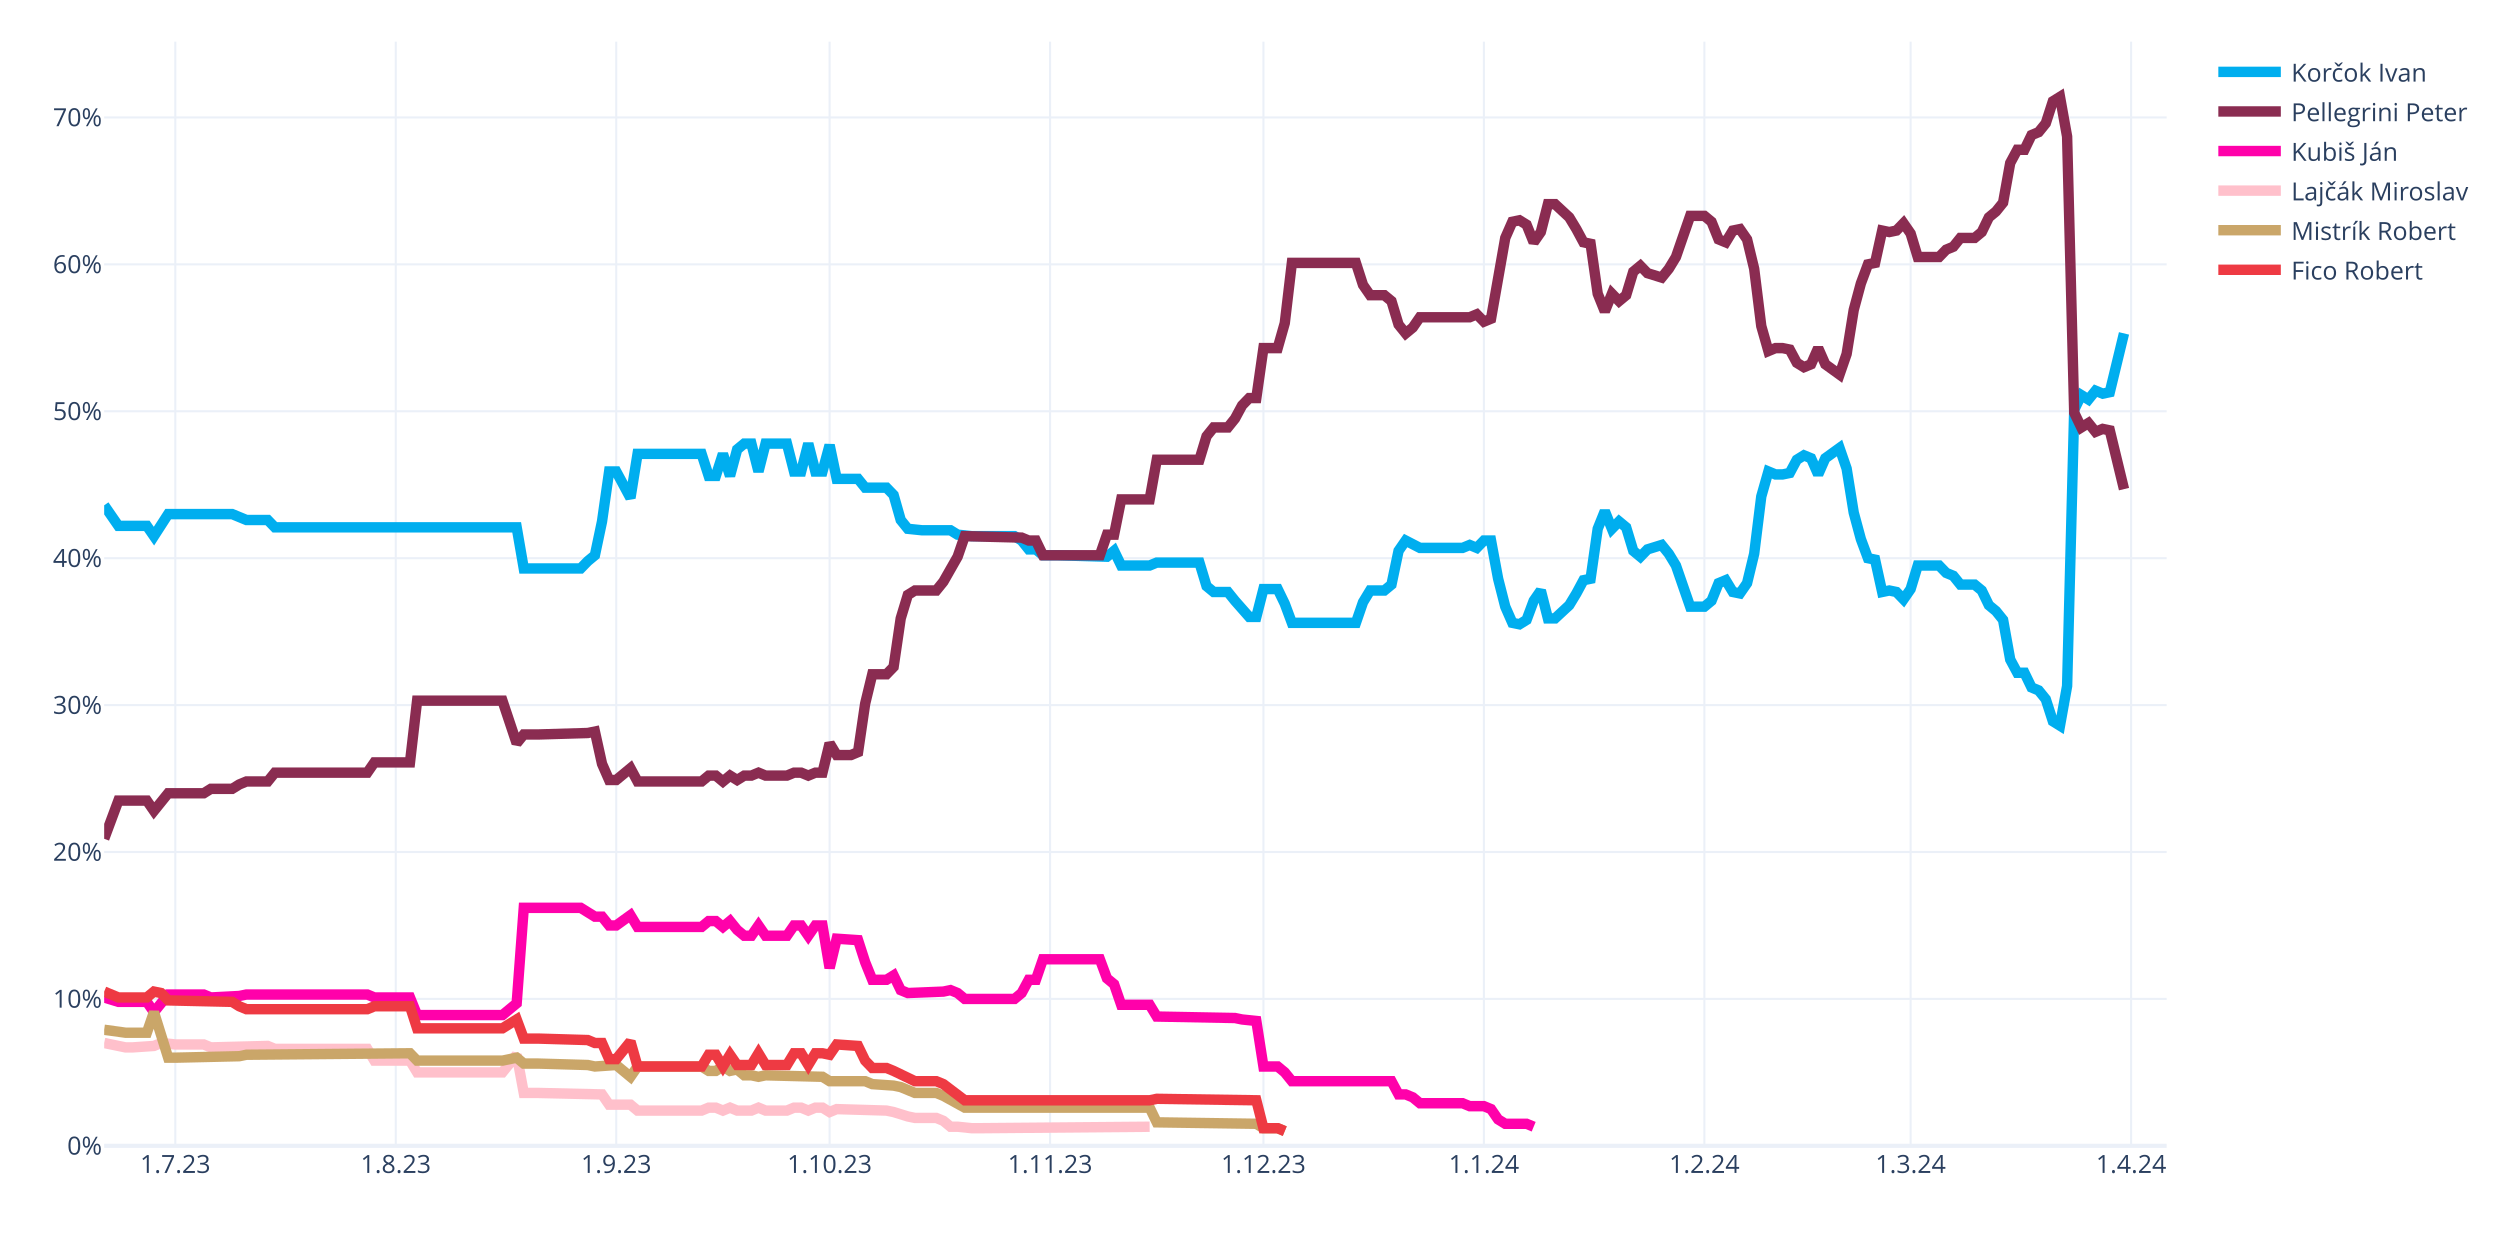
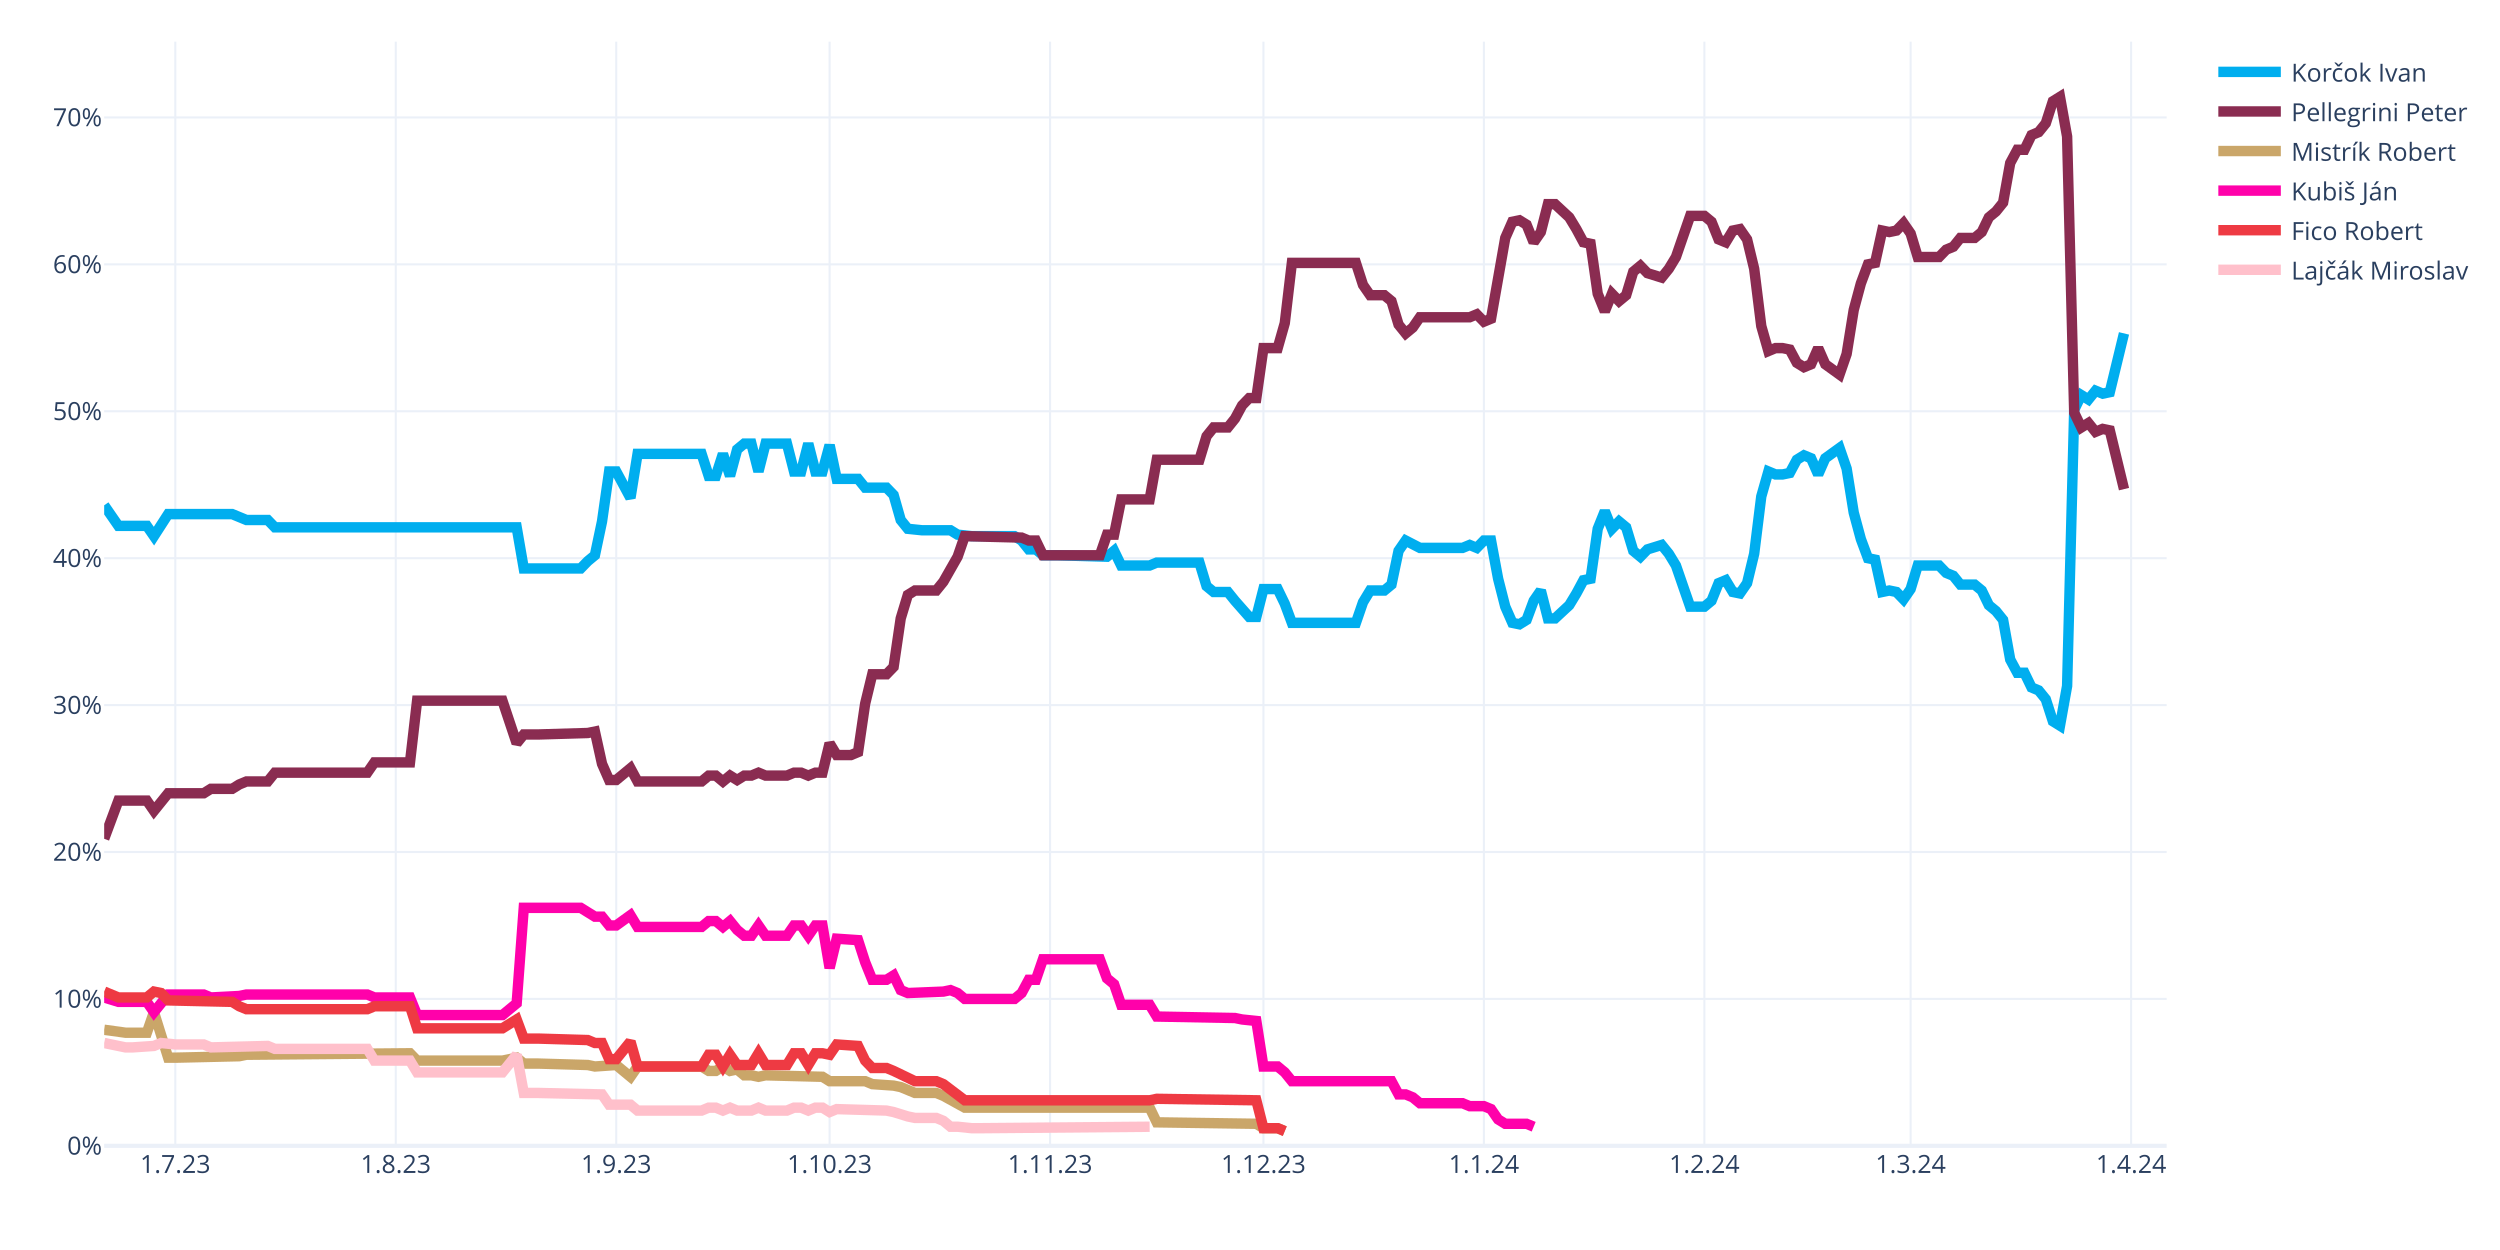
<svg xmlns="http://www.w3.org/2000/svg" class="main-svg" width="1200" height="600" style="" viewBox="0 0 1200 600">
  <rect x="0" y="0" width="1200" height="600" style="fill: rgb(255, 255, 255); fill-opacity: 1;" />
-   <defs id="defs-0186a0">
+   <defs id="defs-0e6cae">
    <g class="clips">
-       <clipPath id="clip0186a0xyplot" class="plotclip">
+       <clipPath id="clip0e6caexyplot" class="plotclip">
        <rect width="990" height="530" />
      </clipPath>
-       <clipPath class="axesclip" id="clip0186a0x">
+       <clipPath class="axesclip" id="clip0e6caex">
        <rect x="50" y="0" width="990" height="600" />
      </clipPath>
-       <clipPath class="axesclip" id="clip0186a0y">
+       <clipPath class="axesclip" id="clip0e6caey">
        <rect x="0" y="20" width="1200" height="530" />
      </clipPath>
-       <clipPath class="axesclip" id="clip0186a0xy">
+       <clipPath class="axesclip" id="clip0e6caexy">
        <rect x="50" y="20" width="990" height="530" />
      </clipPath>
    </g>
    <g class="gradients" />
    <g class="patterns" />
  </defs>
  <g class="bglayer" />
  <g class="layer-below">
    <g class="imagelayer" />
    <g class="shapelayer" />
  </g>
  <g class="cartesianlayer">
    <g class="subplot xy">
      <g class="layer-subplot">
        <g class="shapelayer" />
        <g class="imagelayer" />
      </g>
      <g class="minor-gridlayer">
        <g class="x" />
        <g class="y" />
      </g>
      <g class="gridlayer">
        <g class="x">
          <path class="xgrid crisp" transform="translate(84.14,0)" d="M0,20v530" style="stroke: rgb(235, 240, 248); stroke-opacity: 1; stroke-width: 1px;" />
          <path class="xgrid crisp" transform="translate(189.97,0)" d="M0,20v530" style="stroke: rgb(235, 240, 248); stroke-opacity: 1; stroke-width: 1px;" />
          <path class="xgrid crisp" transform="translate(295.79,0)" d="M0,20v530" style="stroke: rgb(235, 240, 248); stroke-opacity: 1; stroke-width: 1px;" />
          <path class="xgrid crisp" transform="translate(398.21,0)" d="M0,20v530" style="stroke: rgb(235, 240, 248); stroke-opacity: 1; stroke-width: 1px;" />
          <path class="xgrid crisp" transform="translate(504.03,0)" d="M0,20v530" style="stroke: rgb(235, 240, 248); stroke-opacity: 1; stroke-width: 1px;" />
          <path class="xgrid crisp" transform="translate(606.45,0)" d="M0,20v530" style="stroke: rgb(235, 240, 248); stroke-opacity: 1; stroke-width: 1px;" />
          <path class="xgrid crisp" transform="translate(712.28,0)" d="M0,20v530" style="stroke: rgb(235, 240, 248); stroke-opacity: 1; stroke-width: 1px;" />
          <path class="xgrid crisp" transform="translate(818.1,0)" d="M0,20v530" style="stroke: rgb(235, 240, 248); stroke-opacity: 1; stroke-width: 1px;" />
          <path class="xgrid crisp" transform="translate(917.1,0)" d="M0,20v530" style="stroke: rgb(235, 240, 248); stroke-opacity: 1; stroke-width: 1px;" />
          <path class="xgrid crisp" transform="translate(1022.93,0)" d="M0,20v530" style="stroke: rgb(235, 240, 248); stroke-opacity: 1; stroke-width: 1px;" />
        </g>
        <g class="y">
          <path class="ygrid crisp" transform="translate(0,479.48)" d="M50,0h990" style="stroke: rgb(235, 240, 248); stroke-opacity: 1; stroke-width: 1px;" />
          <path class="ygrid crisp" transform="translate(0,408.96)" d="M50,0h990" style="stroke: rgb(235, 240, 248); stroke-opacity: 1; stroke-width: 1px;" />
          <path class="ygrid crisp" transform="translate(0,338.45)" d="M50,0h990" style="stroke: rgb(235, 240, 248); stroke-opacity: 1; stroke-width: 1px;" />
          <path class="ygrid crisp" transform="translate(0,267.93)" d="M50,0h990" style="stroke: rgb(235, 240, 248); stroke-opacity: 1; stroke-width: 1px;" />
          <path class="ygrid crisp" transform="translate(0,197.41)" d="M50,0h990" style="stroke: rgb(235, 240, 248); stroke-opacity: 1; stroke-width: 1px;" />
          <path class="ygrid crisp" transform="translate(0,126.89)" d="M50,0h990" style="stroke: rgb(235, 240, 248); stroke-opacity: 1; stroke-width: 1px;" />
          <path class="ygrid crisp" transform="translate(0,56.37)" d="M50,0h990" style="stroke: rgb(235, 240, 248); stroke-opacity: 1; stroke-width: 1px;" />
        </g>
      </g>
      <g class="zerolinelayer">
        <path class="yzl zl crisp" transform="translate(0,550)" d="M50,0h990" style="stroke: rgb(235, 240, 248); stroke-opacity: 1; stroke-width: 2px;" />
      </g>
      <g class="layer-between">
        <g class="shapelayer" />
        <g class="imagelayer" />
      </g>
      <path class="xlines-below" />
      <path class="ylines-below" />
      <g class="overlines-below" />
      <g class="xaxislayer-below" />
      <g class="yaxislayer-below" />
      <g class="overaxes-below" />
      <g class="overplot">
-         <g class="xy" transform="translate(50,20)" clip-path="url(#clip0186a0xyplot)">
+         <g class="xy" transform="translate(50,20)" clip-path="url(#clip0e6caexyplot)">
          <g class="scatterlayer mlayer">
-             <g class="trace scatter trace79de71" style="stroke-miterlimit: 2; opacity: 1;">
+             <g class="trace scatter trace60ba06" style="stroke-miterlimit: 2; opacity: 1;">
              <g class="fills" />
              <g class="errorbars" />
              <g class="lines">
                <path class="js-line" d="M0,222.54L6.83,232.41L10.24,232.41L20.48,232.41L23.9,237.35L30.72,226.77L34.14,226.77L61.45,226.77L64.86,228.18L68.28,229.59L71.69,229.59L78.52,229.59L81.93,233.12L198,233.12L201.41,252.86L228.72,252.86L232.14,249.34L235.55,246.52L238.97,230.3L242.38,206.32L245.79,206.32L252.62,219.01L256.03,197.86L286.76,197.86L290.17,208.44L293.59,208.44L297,197.86L300.41,208.44L303.83,195.74L307.24,192.92L310.66,192.92L314.07,206.32L317.48,192.92L327.72,192.92L331.14,206.32L334.55,206.32L337.97,192.92L341.38,206.32L344.79,206.32L348.21,193.63L351.62,209.85L361.86,209.85L365.28,214.08L375.52,214.08L378.93,217.6L382.34,229.59L385.76,233.82L392.59,234.53L396,234.53L406.24,234.53L409.66,236.64L416.48,237.35L419.9,237.35L436.97,237.35L440.38,239.46L443.79,243.7L447.21,243.7L450.62,246.52L457.45,246.52L481.34,247.22L484.76,244.4L488.17,251.45L491.59,251.45L501.83,251.45L505.24,250.04L525.72,250.04L529.14,261.33L532.55,264.15L535.97,264.15L539.38,264.15L542.79,268.38L549.62,276.13L553.03,276.13L556.45,262.74L559.86,262.74L563.28,262.74L566.69,269.79L570.1,278.96L573.52,278.96L600.83,278.96L604.24,269.08L607.66,263.44L611.07,263.44L614.48,263.44L617.9,260.62L621.31,244.4L624.72,239.46L631.55,242.99L634.97,242.99L652.03,242.99L655.45,241.58L658.86,242.99L662.28,239.46L665.69,239.46L669.1,257.8L672.52,271.2L675.93,278.96L679.34,279.66L682.76,277.54L686.17,268.38L689.59,263.44L693,276.84L696.41,276.84L703.24,270.49L706.66,264.85L710.07,258.5L713.48,257.8L716.9,233.82L720.31,225.36L723.72,233.82L727.14,230.3L730.55,233.12L733.97,244.4L737.38,247.22L740.79,243.7L747.62,241.58L751.03,245.81L754.45,251.45L757.86,261.33L761.28,271.2L764.69,271.2L768.1,271.2L771.52,268.38L774.93,259.92L778.34,258.5L781.76,264.15L785.17,264.85L788.59,259.92L792,245.81L795.41,218.31L798.83,206.32L802.24,207.73L805.66,207.73L809.07,207.03L812.48,200.68L815.9,198.56L819.31,199.97L822.72,207.73L826.14,199.97L832.97,195.04L836.38,204.91L839.79,226.07L843.21,238.76L846.62,247.93L850.03,248.63L853.45,264.15L856.86,263.44L860.28,264.15L863.69,267.67L867.1,262.74L870.52,251.45L880.76,251.45L884.17,254.98L887.59,256.39L891,260.62L897.83,260.62L901.24,263.44L904.66,270.49L908.07,273.31L911.48,277.54L914.9,296.58L918.31,302.93L921.72,302.93L925.14,309.98L928.55,311.39L931.97,315.62L935.38,326.2L938.79,328.32L942.21,309.28L945.62,176.7L949.03,169.65L952.45,171.77L955.86,167.54L959.28,168.95L962.69,168.24L969.52,140.03" style="vector-effect: none; fill: none; stroke: rgb(0, 174, 239); stroke-opacity: 1; stroke-width: 5px; opacity: 1;" />
              </g>
              <g class="points" />
              <g class="text" />
            </g>
-             <g class="trace scatter traceeb2703" style="stroke-miterlimit: 2; opacity: 1;">
+             <g class="trace scatter traced0510f" style="stroke-miterlimit: 2; opacity: 1;">
              <g class="fills" />
              <g class="errorbars" />
              <g class="lines">
                <path class="js-line" d="M0,382.62L6.83,364.28L10.24,364.28L20.48,364.28L23.9,369.22L30.72,360.76L34.14,360.76L47.79,360.76L51.21,358.64L61.45,358.64L64.86,356.53L68.28,355.11L71.69,355.11L78.52,355.11L81.93,350.88L126.31,350.88L129.72,345.95L146.79,345.95L150.21,316.33L191.17,316.33L198,336.78L201.41,332.55L208.24,332.55L232.14,331.84L235.55,331.14L238.97,346.65L242.38,354.41L245.79,354.41L249.21,351.59L252.62,348.77L256.03,355.11L286.76,355.11L290.17,352.29L293.59,352.29L297,355.11L300.41,352.29L303.83,354.41L307.24,352.29L310.66,352.29L314.07,350.88L317.48,352.29L327.72,352.29L331.14,350.88L334.55,350.88L337.97,352.29L341.38,350.88L344.79,350.88L348.21,336.78L351.62,342.42L358.45,342.42L361.86,341.01L365.28,317.74L368.69,303.64L375.52,303.64L378.93,300.11L382.34,276.84L385.76,265.56L389.17,263.44L392.59,263.44L399.41,263.44L402.83,259.21L409.66,247.22L413.07,237.35L440.38,238.05L443.79,239.46L447.21,239.46L450.62,246.52L477.93,246.52L481.34,236.64L484.76,236.64L488.17,219.72L501.83,219.72L505.24,200.68L525.72,200.68L529.14,189.4L532.55,185.17L535.97,185.17L539.38,185.17L542.79,180.93L546.21,174.59L549.62,171.06L553.03,171.06L556.45,147.09L563.28,147.09L566.69,135.1L570.1,106.19L573.52,106.19L600.83,106.19L604.24,116.76L607.66,121.7L611.07,121.7L614.48,121.7L617.9,124.52L621.31,135.8L624.72,140.03L628.14,137.21L631.55,132.28L655.45,132.28L658.86,130.87L662.28,134.39L665.69,132.98L672.52,94.2L675.93,86.44L679.34,85.74L682.76,87.85L686.17,96.31L689.59,91.38L693,77.98L696.41,77.98L703.24,84.32L706.66,89.97L710.07,96.31L713.48,97.02L716.9,120.99L720.31,129.46L723.72,120.99L727.14,124.52L730.55,121.7L733.97,110.42L737.38,107.6L740.79,111.12L747.62,113.24L751.03,109.01L754.45,103.36L757.86,93.49L761.28,83.62L764.69,83.62L768.1,83.62L771.52,86.44L774.93,94.9L778.34,96.31L781.76,90.67L785.17,89.97L788.59,94.9L792,109.01L795.41,136.51L798.83,148.5L802.24,147.09L805.66,147.09L809.07,147.79L812.48,154.14L815.9,156.25L819.31,154.84L822.72,147.09L826.14,154.84L832.97,159.78L836.38,149.91L839.79,128.75L843.21,116.06L846.62,106.89L850.03,106.19L853.45,90.67L856.86,91.38L860.28,90.67L863.69,87.15L867.1,92.08L870.52,103.36L880.76,103.36L884.17,99.84L887.59,98.43L891,94.2L897.83,94.2L901.24,91.38L904.66,84.32L908.07,81.5L911.48,77.27L914.9,58.23L918.31,51.89L921.72,51.89L925.14,44.83L928.55,43.42L931.97,39.19L935.38,28.62L938.79,26.5L942.21,45.54L945.62,178.11L949.03,185.17L952.45,183.05L955.86,187.28L959.28,185.87L962.69,186.58L969.52,214.78" style="vector-effect: none; fill: none; stroke: rgb(138, 44, 81); stroke-opacity: 1; stroke-width: 5px; opacity: 1;" />
              </g>
              <g class="points" />
              <g class="text" />
            </g>
-             <g class="trace scatter trace0533a2" style="stroke-miterlimit: 2; opacity: 1;">
+             <g class="trace scatter traceb670d4" style="stroke-miterlimit: 2; opacity: 1;">
+               <g class="fills" />
+               <g class="errorbars" />
+               <g class="lines">
+                 <path class="js-line" d="M0,474.29L10.24,475.7L13.66,475.7L20.48,475.7L23.9,465.83L30.72,487.69L34.14,487.69L64.86,486.98L68.28,486.28L146.79,485.57L150.21,489.1L191.17,489.1L198,487.69L201.41,490.51L208.24,490.51L232.14,491.21L235.55,491.92L245.79,491.21L249.21,494.04L252.62,496.86L256.03,491.92L286.76,491.92L290.17,494.04L293.59,494.04L297,491.92L300.41,494.04L303.83,493.33L307.24,496.15L310.66,496.15L314.07,496.86L317.48,496.15L344.79,496.86L348.21,498.97L365.28,498.97L368.69,500.38L378.93,501.09L382.34,501.79L389.17,504.61L392.59,504.61L399.41,504.61L402.83,506.02L413.07,511.67L416.48,511.67L501.83,511.67L505.24,518.72L553.03,519.42L556.45,521.54L563.28,521.54L566.69,522.95" style="vector-effect: none; fill: none; stroke: rgb(202, 166, 105); stroke-opacity: 1; stroke-width: 5px; opacity: 1;" />
+               </g>
+               <g class="points" />
+               <g class="text" />
+             </g>
+             <g class="trace scatter trace861641" style="stroke-miterlimit: 2; opacity: 1;">
              <g class="fills" />
              <g class="errorbars" />
              <g class="lines">
                <path class="js-line" d="M0,458.78L6.83,460.89L10.24,460.89L20.48,460.89L23.9,465.83L30.72,457.37L34.14,457.37L47.79,457.37L51.21,458.78L64.86,458.07L68.28,457.37L126.31,457.37L129.72,458.78L146.79,458.78L150.21,467.24L191.17,467.24L198,461.6L201.41,415.76L208.24,415.76L228.72,415.76L232.14,417.88L235.55,419.99L238.97,419.99L242.38,424.22L245.79,424.22L252.62,419.29L256.03,424.93L286.76,424.93L290.17,422.11L293.59,422.11L297,424.93L300.41,422.11L303.83,426.34L307.24,429.16L310.66,429.16L314.07,424.22L317.48,429.16L327.72,429.16L331.14,424.22L334.55,424.22L337.97,429.16L341.38,424.22L344.79,424.22L348.21,444.67L351.62,430.57L361.86,431.27L365.28,441.85L368.69,450.31L372.1,450.31L375.52,450.31L378.93,448.2L382.34,455.25L385.76,456.66L402.83,455.96L406.24,455.25L409.66,456.66L413.07,459.48L436.97,459.48L440.38,456.66L443.79,450.31L447.21,450.31L450.62,440.44L457.45,440.44L477.93,440.44L481.34,449.61L484.76,452.43L488.17,462.3L501.83,462.3L505.24,467.94L542.79,468.65L546.21,469.35L553.03,470.06L556.45,491.92L563.28,491.92L566.69,494.74L570.1,498.97L573.52,498.97L617.9,498.97L621.31,505.32L624.72,505.32L628.14,506.73L631.55,509.55L634.97,509.55L652.03,509.55L655.45,510.96L662.28,510.96L665.69,512.37L669.1,517.31L672.52,519.42L682.76,519.42L686.17,520.83" style="vector-effect: none; fill: none; stroke: rgb(255, 1, 170); stroke-opacity: 1; stroke-width: 5px; opacity: 1;" />
              </g>
              <g class="points" />
              <g class="text" />
            </g>
-             <g class="trace scatter trace3b43bd" style="stroke-miterlimit: 2; opacity: 1;">
+             <g class="trace scatter tracef48a9e" style="stroke-miterlimit: 2; opacity: 1;">
+               <g class="fills" />
+               <g class="errorbars" />
+               <g class="lines">
+                 <path class="js-line" d="M0,455.96L6.83,458.78L10.24,458.78L20.48,458.78L23.9,455.96L27.31,456.66L30.72,460.19L61.45,460.89L64.86,463.01L68.28,464.42L71.69,464.42L126.31,464.42L129.72,463.01L146.79,463.01L150.21,473.59L191.17,473.59L198,469.35L201.41,478.52L208.24,478.52L232.14,479.23L235.55,480.64L238.97,480.64L242.38,488.39L245.79,488.39L249.21,484.16L252.62,479.93L256.03,491.92L286.76,491.92L290.17,486.28L293.59,486.28L297,491.92L300.41,486.28L303.83,491.21L310.66,491.21L314.07,485.57L317.48,491.21L320.9,491.21L327.72,491.21L331.14,485.57L334.55,485.57L337.97,491.21L341.38,485.57L344.79,485.57L348.21,486.28L351.62,481.34L361.86,482.05L365.28,489.1L368.69,492.63L372.1,492.63L375.52,492.63L378.93,494.04L389.17,498.97L392.59,498.97L399.41,498.97L402.83,500.38L413.07,508.14L416.48,508.14L501.83,508.14L505.24,507.43L553.03,508.14L556.45,521.54L563.28,521.54L566.69,522.95" style="vector-effect: none; fill: none; stroke: rgb(238, 58, 67); stroke-opacity: 1; stroke-width: 5px; opacity: 1;" />
+               </g>
+               <g class="points" />
+               <g class="text" />
+             </g>
+             <g class="trace scatter trace416c15" style="stroke-miterlimit: 2; opacity: 1;">
              <g class="fills" />
              <g class="errorbars" />
              <g class="lines">
                <path class="js-line" d="M0,480.64L10.24,482.75L13.66,482.75L23.9,482.05L27.31,480.64L34.14,481.34L37.55,481.34L47.79,481.34L51.21,482.75L78.52,482.05L81.93,483.46L126.31,483.46L129.72,489.1L146.79,489.1L150.21,494.74L191.17,494.74L198,486.28L201.41,504.61L208.24,504.61L238.97,505.32L242.38,510.25L252.62,510.25L256.03,513.08L286.76,513.08L290.17,511.67L293.59,511.67L297,513.08L300.41,511.67L303.83,513.08L310.66,513.08L314.07,511.67L317.48,513.08L320.9,513.08L327.72,513.08L331.14,511.67L334.55,511.67L337.97,513.08L341.38,511.67L344.79,511.67L348.21,513.78L351.62,512.37L375.52,513.08L378.93,513.78L385.76,515.9L389.17,516.6L399.41,516.6L402.83,518.01L406.24,520.83L409.66,520.83L416.48,521.54L419.9,521.54L501.83,520.83" style="vector-effect: none; fill: none; stroke: rgb(255, 192, 203); stroke-opacity: 1; stroke-width: 5px; opacity: 1;" />
-               </g>
-               <g class="points" />
-               <g class="text" />
-             </g>
-             <g class="trace scatter traceaa4f3a" style="stroke-miterlimit: 2; opacity: 1;">
-               <g class="fills" />
-               <g class="errorbars" />
-               <g class="lines">
-                 <path class="js-line" d="M0,474.29L10.24,475.7L13.66,475.7L20.48,475.7L23.9,465.83L30.72,487.69L34.14,487.69L64.86,486.98L68.28,486.28L146.79,485.57L150.21,489.1L191.17,489.1L198,487.69L201.41,490.51L208.24,490.51L232.14,491.21L235.55,491.92L245.79,491.21L249.21,494.04L252.62,496.86L256.03,491.92L286.76,491.92L290.17,494.04L293.59,494.04L297,491.92L300.41,494.04L303.83,493.33L307.24,496.15L310.66,496.15L314.07,496.86L317.48,496.15L344.79,496.86L348.21,498.97L365.28,498.97L368.69,500.38L378.93,501.09L382.34,501.79L389.17,504.61L392.59,504.61L399.41,504.61L402.83,506.02L413.07,511.67L416.48,511.67L501.83,511.67L505.24,518.72L553.03,519.42L556.45,521.54L563.28,521.54L566.69,522.95" style="vector-effect: none; fill: none; stroke: rgb(202, 166, 105); stroke-opacity: 1; stroke-width: 5px; opacity: 1;" />
-               </g>
-               <g class="points" />
-               <g class="text" />
-             </g>
-             <g class="trace scatter trace17270f" style="stroke-miterlimit: 2; opacity: 1;">
-               <g class="fills" />
-               <g class="errorbars" />
-               <g class="lines">
-                 <path class="js-line" d="M0,455.96L6.83,458.78L10.24,458.78L20.48,458.78L23.9,455.96L27.31,456.66L30.72,460.19L61.45,460.89L64.86,463.01L68.28,464.42L71.69,464.42L126.31,464.42L129.72,463.01L146.79,463.01L150.21,473.59L191.17,473.59L198,469.35L201.41,478.52L208.24,478.52L232.14,479.23L235.55,480.64L238.97,480.64L242.38,488.39L245.79,488.39L249.21,484.16L252.62,479.93L256.03,491.92L286.76,491.92L290.17,486.28L293.59,486.28L297,491.92L300.41,486.28L303.83,491.21L310.66,491.21L314.07,485.57L317.48,491.21L320.9,491.21L327.72,491.21L331.14,485.57L334.55,485.57L337.97,491.21L341.38,485.57L344.79,485.57L348.21,486.28L351.62,481.34L361.86,482.05L365.28,489.1L368.69,492.63L372.1,492.63L375.52,492.63L378.93,494.04L389.17,498.97L392.59,498.97L399.41,498.97L402.83,500.38L413.07,508.14L416.48,508.14L501.83,508.14L505.24,507.43L553.03,508.14L556.45,521.54L563.28,521.54L566.69,522.95" style="vector-effect: none; fill: none; stroke: rgb(238, 58, 67); stroke-opacity: 1; stroke-width: 5px; opacity: 1;" />
              </g>
              <g class="points" />
              <g class="text" />
            </g>
          </g>
        </g>
      </g>
      <path class="xlines-above crisp" d="M0,0" style="fill: none;" />
      <path class="ylines-above crisp" d="M0,0" style="fill: none;" />
      <g class="overlines-above" />
      <g class="xaxislayer-above">
        <g class="xtick">
          <text text-anchor="middle" x="0" y="563" transform="translate(84.14,0)" style="font-family: 'Open Sans', verdana, arial, sans-serif; font-size: 12px; fill: rgb(42, 63, 95); fill-opacity: 1; white-space: pre; opacity: 1;">1.7.23</text>
        </g>
        <g class="xtick">
          <text text-anchor="middle" x="0" y="563" style="font-family: 'Open Sans', verdana, arial, sans-serif; font-size: 12px; fill: rgb(42, 63, 95); fill-opacity: 1; white-space: pre; opacity: 1;" transform="translate(189.97,0)">1.8.23</text>
        </g>
        <g class="xtick">
          <text text-anchor="middle" x="0" y="563" style="font-family: 'Open Sans', verdana, arial, sans-serif; font-size: 12px; fill: rgb(42, 63, 95); fill-opacity: 1; white-space: pre; opacity: 1;" transform="translate(295.79,0)">1.9.23</text>
        </g>
        <g class="xtick">
          <text text-anchor="middle" x="0" y="563" style="font-family: 'Open Sans', verdana, arial, sans-serif; font-size: 12px; fill: rgb(42, 63, 95); fill-opacity: 1; white-space: pre; opacity: 1;" transform="translate(398.21,0)">1.10.23</text>
        </g>
        <g class="xtick">
          <text text-anchor="middle" x="0" y="563" style="font-family: 'Open Sans', verdana, arial, sans-serif; font-size: 12px; fill: rgb(42, 63, 95); fill-opacity: 1; white-space: pre; opacity: 1;" transform="translate(504.03,0)">1.11.23</text>
        </g>
        <g class="xtick">
          <text text-anchor="middle" x="0" y="563" style="font-family: 'Open Sans', verdana, arial, sans-serif; font-size: 12px; fill: rgb(42, 63, 95); fill-opacity: 1; white-space: pre; opacity: 1;" transform="translate(606.45,0)">1.12.23</text>
        </g>
        <g class="xtick">
          <text text-anchor="middle" x="0" y="563" style="font-family: 'Open Sans', verdana, arial, sans-serif; font-size: 12px; fill: rgb(42, 63, 95); fill-opacity: 1; white-space: pre; opacity: 1;" transform="translate(712.28,0)">1.1.24</text>
        </g>
        <g class="xtick">
          <text text-anchor="middle" x="0" y="563" style="font-family: 'Open Sans', verdana, arial, sans-serif; font-size: 12px; fill: rgb(42, 63, 95); fill-opacity: 1; white-space: pre; opacity: 1;" transform="translate(818.1,0)">1.2.24</text>
        </g>
        <g class="xtick">
          <text text-anchor="middle" x="0" y="563" style="font-family: 'Open Sans', verdana, arial, sans-serif; font-size: 12px; fill: rgb(42, 63, 95); fill-opacity: 1; white-space: pre; opacity: 1;" transform="translate(917.1,0)">1.3.24</text>
        </g>
        <g class="xtick">
          <text text-anchor="middle" x="0" y="563" style="font-family: 'Open Sans', verdana, arial, sans-serif; font-size: 12px; fill: rgb(42, 63, 95); fill-opacity: 1; white-space: pre; opacity: 1;" transform="translate(1022.93,0)">1.4.24</text>
        </g>
      </g>
      <g class="yaxislayer-above">
        <g class="ytick">
          <text text-anchor="end" x="49" y="4.2" transform="translate(0,550)" style="font-family: 'Open Sans', verdana, arial, sans-serif; font-size: 12px; fill: rgb(42, 63, 95); fill-opacity: 1; white-space: pre; opacity: 1;">0%</text>
        </g>
        <g class="ytick">
          <text text-anchor="end" x="49" y="4.2" style="font-family: 'Open Sans', verdana, arial, sans-serif; font-size: 12px; fill: rgb(42, 63, 95); fill-opacity: 1; white-space: pre; opacity: 1;" transform="translate(0,479.48)">10%</text>
        </g>
        <g class="ytick">
          <text text-anchor="end" x="49" y="4.2" style="font-family: 'Open Sans', verdana, arial, sans-serif; font-size: 12px; fill: rgb(42, 63, 95); fill-opacity: 1; white-space: pre; opacity: 1;" transform="translate(0,408.96)">20%</text>
        </g>
        <g class="ytick">
          <text text-anchor="end" x="49" y="4.2" style="font-family: 'Open Sans', verdana, arial, sans-serif; font-size: 12px; fill: rgb(42, 63, 95); fill-opacity: 1; white-space: pre; opacity: 1;" transform="translate(0,338.45)">30%</text>
        </g>
        <g class="ytick">
          <text text-anchor="end" x="49" y="4.2" style="font-family: 'Open Sans', verdana, arial, sans-serif; font-size: 12px; fill: rgb(42, 63, 95); fill-opacity: 1; white-space: pre; opacity: 1;" transform="translate(0,267.93)">40%</text>
        </g>
        <g class="ytick">
          <text text-anchor="end" x="49" y="4.2" style="font-family: 'Open Sans', verdana, arial, sans-serif; font-size: 12px; fill: rgb(42, 63, 95); fill-opacity: 1; white-space: pre; opacity: 1;" transform="translate(0,197.41)">50%</text>
        </g>
        <g class="ytick">
          <text text-anchor="end" x="49" y="4.2" style="font-family: 'Open Sans', verdana, arial, sans-serif; font-size: 12px; fill: rgb(42, 63, 95); fill-opacity: 1; white-space: pre; opacity: 1;" transform="translate(0,126.89)">60%</text>
        </g>
        <g class="ytick">
          <text text-anchor="end" x="49" y="4.2" style="font-family: 'Open Sans', verdana, arial, sans-serif; font-size: 12px; fill: rgb(42, 63, 95); fill-opacity: 1; white-space: pre; opacity: 1;" transform="translate(0,56.37)">70%</text>
        </g>
      </g>
      <g class="overaxes-above" />
    </g>
  </g>
  <g class="polarlayer" />
  <g class="smithlayer" />
  <g class="ternarylayer" />
  <g class="geolayer" />
  <g class="funnelarealayer" />
  <g class="pielayer" />
  <g class="iciclelayer" />
  <g class="treemaplayer" />
  <g class="sunburstlayer" />
  <g class="glimages" />
-   <defs id="topdefs-0186a0">
+   <defs id="topdefs-0e6cae">
    <g class="clips" />
-     <clipPath id="legend0186a0">
+     <clipPath id="legend0e6cae">
      <rect width="128" height="124" x="0" y="0" />
    </clipPath>
  </defs>
  <g class="layer-above">
    <g class="imagelayer" />
    <g class="shapelayer" />
  </g>
  <g class="infolayer">
    <g class="legend" pointer-events="all" transform="translate(1059.8,20)">
      <rect class="bg" shape-rendering="crispEdges" style="stroke: rgb(68, 68, 68); stroke-opacity: 1; fill: rgb(255, 255, 255); fill-opacity: 1; stroke-width: 0px;" width="128" height="124" x="0" y="0" />
-       <g class="scrollbox" transform="" clip-path="url(#legend0186a0)">
+       <g class="scrollbox" transform="" clip-path="url(#legend0e6cae)">
        <g class="groups">
          <g class="traces" transform="translate(0,14.5)" style="opacity: 1;">
            <text class="legendtext" text-anchor="start" x="40" y="4.68" style="font-family: 'Open Sans', verdana, arial, sans-serif; font-size: 12px; fill: rgb(42, 63, 95); fill-opacity: 1; white-space: pre;">Korčok Ivan</text>
            <g class="layers" style="opacity: 1;">
              <g class="legendfill" />
              <g class="legendlines">
                <path class="js-line" d="M5,0h30" style="fill: none; stroke: rgb(0, 174, 239); stroke-opacity: 1; stroke-width: 5px;" />
              </g>
              <g class="legendsymbols">
                <g class="legendpoints" />
              </g>
            </g>
            <rect class="legendtoggle" x="0" y="-9.5" width="122.703" height="19" style="fill: rgb(0, 0, 0); fill-opacity: 0;" />
          </g>
          <g class="traces" transform="translate(0,33.5)" style="opacity: 1;">
            <text class="legendtext" text-anchor="start" x="40" y="4.68" style="font-family: 'Open Sans', verdana, arial, sans-serif; font-size: 12px; fill: rgb(42, 63, 95); fill-opacity: 1; white-space: pre;">Pellegrini Peter</text>
            <g class="layers" style="opacity: 1;">
              <g class="legendfill" />
              <g class="legendlines">
                <path class="js-line" d="M5,0h30" style="fill: none; stroke: rgb(138, 44, 81); stroke-opacity: 1; stroke-width: 5px;" />
              </g>
              <g class="legendsymbols">
                <g class="legendpoints" />
              </g>
            </g>
            <rect class="legendtoggle" x="0" y="-9.5" width="122.703" height="19" style="fill: rgb(0, 0, 0); fill-opacity: 0;" />
          </g>
          <g class="traces" transform="translate(0,52.5)" style="opacity: 1;">
+             <text class="legendtext" text-anchor="start" x="40" y="4.68" style="font-family: 'Open Sans', verdana, arial, sans-serif; font-size: 12px; fill: rgb(42, 63, 95); fill-opacity: 1; white-space: pre;">Mistrík Robert</text>
+             <g class="layers" style="opacity: 1;">
+               <g class="legendfill" />
+               <g class="legendlines">
+                 <path class="js-line" d="M5,0h30" style="fill: none; stroke: rgb(202, 166, 105); stroke-opacity: 1; stroke-width: 5px;" />
+               </g>
+               <g class="legendsymbols">
+                 <g class="legendpoints" />
+               </g>
+             </g>
+             <rect class="legendtoggle" x="0" y="-9.5" width="122.703" height="19" style="fill: rgb(0, 0, 0); fill-opacity: 0;" />
+           </g>
+           <g class="traces" transform="translate(0,71.5)" style="opacity: 1;">
            <text class="legendtext" text-anchor="start" x="40" y="4.68" style="font-family: 'Open Sans', verdana, arial, sans-serif; font-size: 12px; fill: rgb(42, 63, 95); fill-opacity: 1; white-space: pre;">Kubiš Ján</text>
            <g class="layers" style="opacity: 1;">
              <g class="legendfill" />
              <g class="legendlines">
                <path class="js-line" d="M5,0h30" style="fill: none; stroke: rgb(255, 1, 170); stroke-opacity: 1; stroke-width: 5px;" />
              </g>
              <g class="legendsymbols">
                <g class="legendpoints" />
              </g>
            </g>
            <rect class="legendtoggle" x="0" y="-9.5" width="122.703" height="19" style="fill: rgb(0, 0, 0); fill-opacity: 0;" />
          </g>
-           <g class="traces" transform="translate(0,71.5)" style="opacity: 1;">
+           <g class="traces" transform="translate(0,90.5)" style="opacity: 1;">
+             <text class="legendtext" text-anchor="start" x="40" y="4.68" style="font-family: 'Open Sans', verdana, arial, sans-serif; font-size: 12px; fill: rgb(42, 63, 95); fill-opacity: 1; white-space: pre;">Fico Robert</text>
+             <g class="layers" style="opacity: 1;">
+               <g class="legendfill" />
+               <g class="legendlines">
+                 <path class="js-line" d="M5,0h30" style="fill: none; stroke: rgb(238, 58, 67); stroke-opacity: 1; stroke-width: 5px;" />
+               </g>
+               <g class="legendsymbols">
+                 <g class="legendpoints" />
+               </g>
+             </g>
+             <rect class="legendtoggle" x="0" y="-9.5" width="122.703" height="19" style="fill: rgb(0, 0, 0); fill-opacity: 0;" />
+           </g>
+           <g class="traces" transform="translate(0,109.5)" style="opacity: 1;">
            <text class="legendtext" text-anchor="start" x="40" y="4.68" style="font-family: 'Open Sans', verdana, arial, sans-serif; font-size: 12px; fill: rgb(42, 63, 95); fill-opacity: 1; white-space: pre;">Lajčák Miroslav</text>
            <g class="layers" style="opacity: 1;">
              <g class="legendfill" />
              <g class="legendlines">
                <path class="js-line" d="M5,0h30" style="fill: none; stroke: rgb(255, 192, 203); stroke-opacity: 1; stroke-width: 5px;" />
-               </g>
-               <g class="legendsymbols">
-                 <g class="legendpoints" />
-               </g>
-             </g>
-             <rect class="legendtoggle" x="0" y="-9.5" width="122.703" height="19" style="fill: rgb(0, 0, 0); fill-opacity: 0;" />
-           </g>
-           <g class="traces" transform="translate(0,90.5)" style="opacity: 1;">
-             <text class="legendtext" text-anchor="start" x="40" y="4.68" style="font-family: 'Open Sans', verdana, arial, sans-serif; font-size: 12px; fill: rgb(42, 63, 95); fill-opacity: 1; white-space: pre;">Mistrík Robert</text>
-             <g class="layers" style="opacity: 1;">
-               <g class="legendfill" />
-               <g class="legendlines">
-                 <path class="js-line" d="M5,0h30" style="fill: none; stroke: rgb(202, 166, 105); stroke-opacity: 1; stroke-width: 5px;" />
-               </g>
-               <g class="legendsymbols">
-                 <g class="legendpoints" />
-               </g>
-             </g>
-             <rect class="legendtoggle" x="0" y="-9.5" width="122.703" height="19" style="fill: rgb(0, 0, 0); fill-opacity: 0;" />
-           </g>
-           <g class="traces" transform="translate(0,109.5)" style="opacity: 1;">
-             <text class="legendtext" text-anchor="start" x="40" y="4.68" style="font-family: 'Open Sans', verdana, arial, sans-serif; font-size: 12px; fill: rgb(42, 63, 95); fill-opacity: 1; white-space: pre;">Fico Robert</text>
-             <g class="layers" style="opacity: 1;">
-               <g class="legendfill" />
-               <g class="legendlines">
-                 <path class="js-line" d="M5,0h30" style="fill: none; stroke: rgb(238, 58, 67); stroke-opacity: 1; stroke-width: 5px;" />
              </g>
              <g class="legendsymbols">
                <g class="legendpoints" />
              </g>
            </g>
            <rect class="legendtoggle" x="0" y="-9.5" width="122.703" height="19" style="fill: rgb(0, 0, 0); fill-opacity: 0;" />
          </g>
        </g>
      </g>
      <rect class="scrollbar" rx="20" ry="3" width="0" height="0" style="fill: rgb(128, 139, 164); fill-opacity: 1;" x="0" y="0" />
    </g>
    <g class="g-gtitle" />
    <g class="g-xtitle" />
    <g class="g-ytitle" />
  </g>
</svg>
